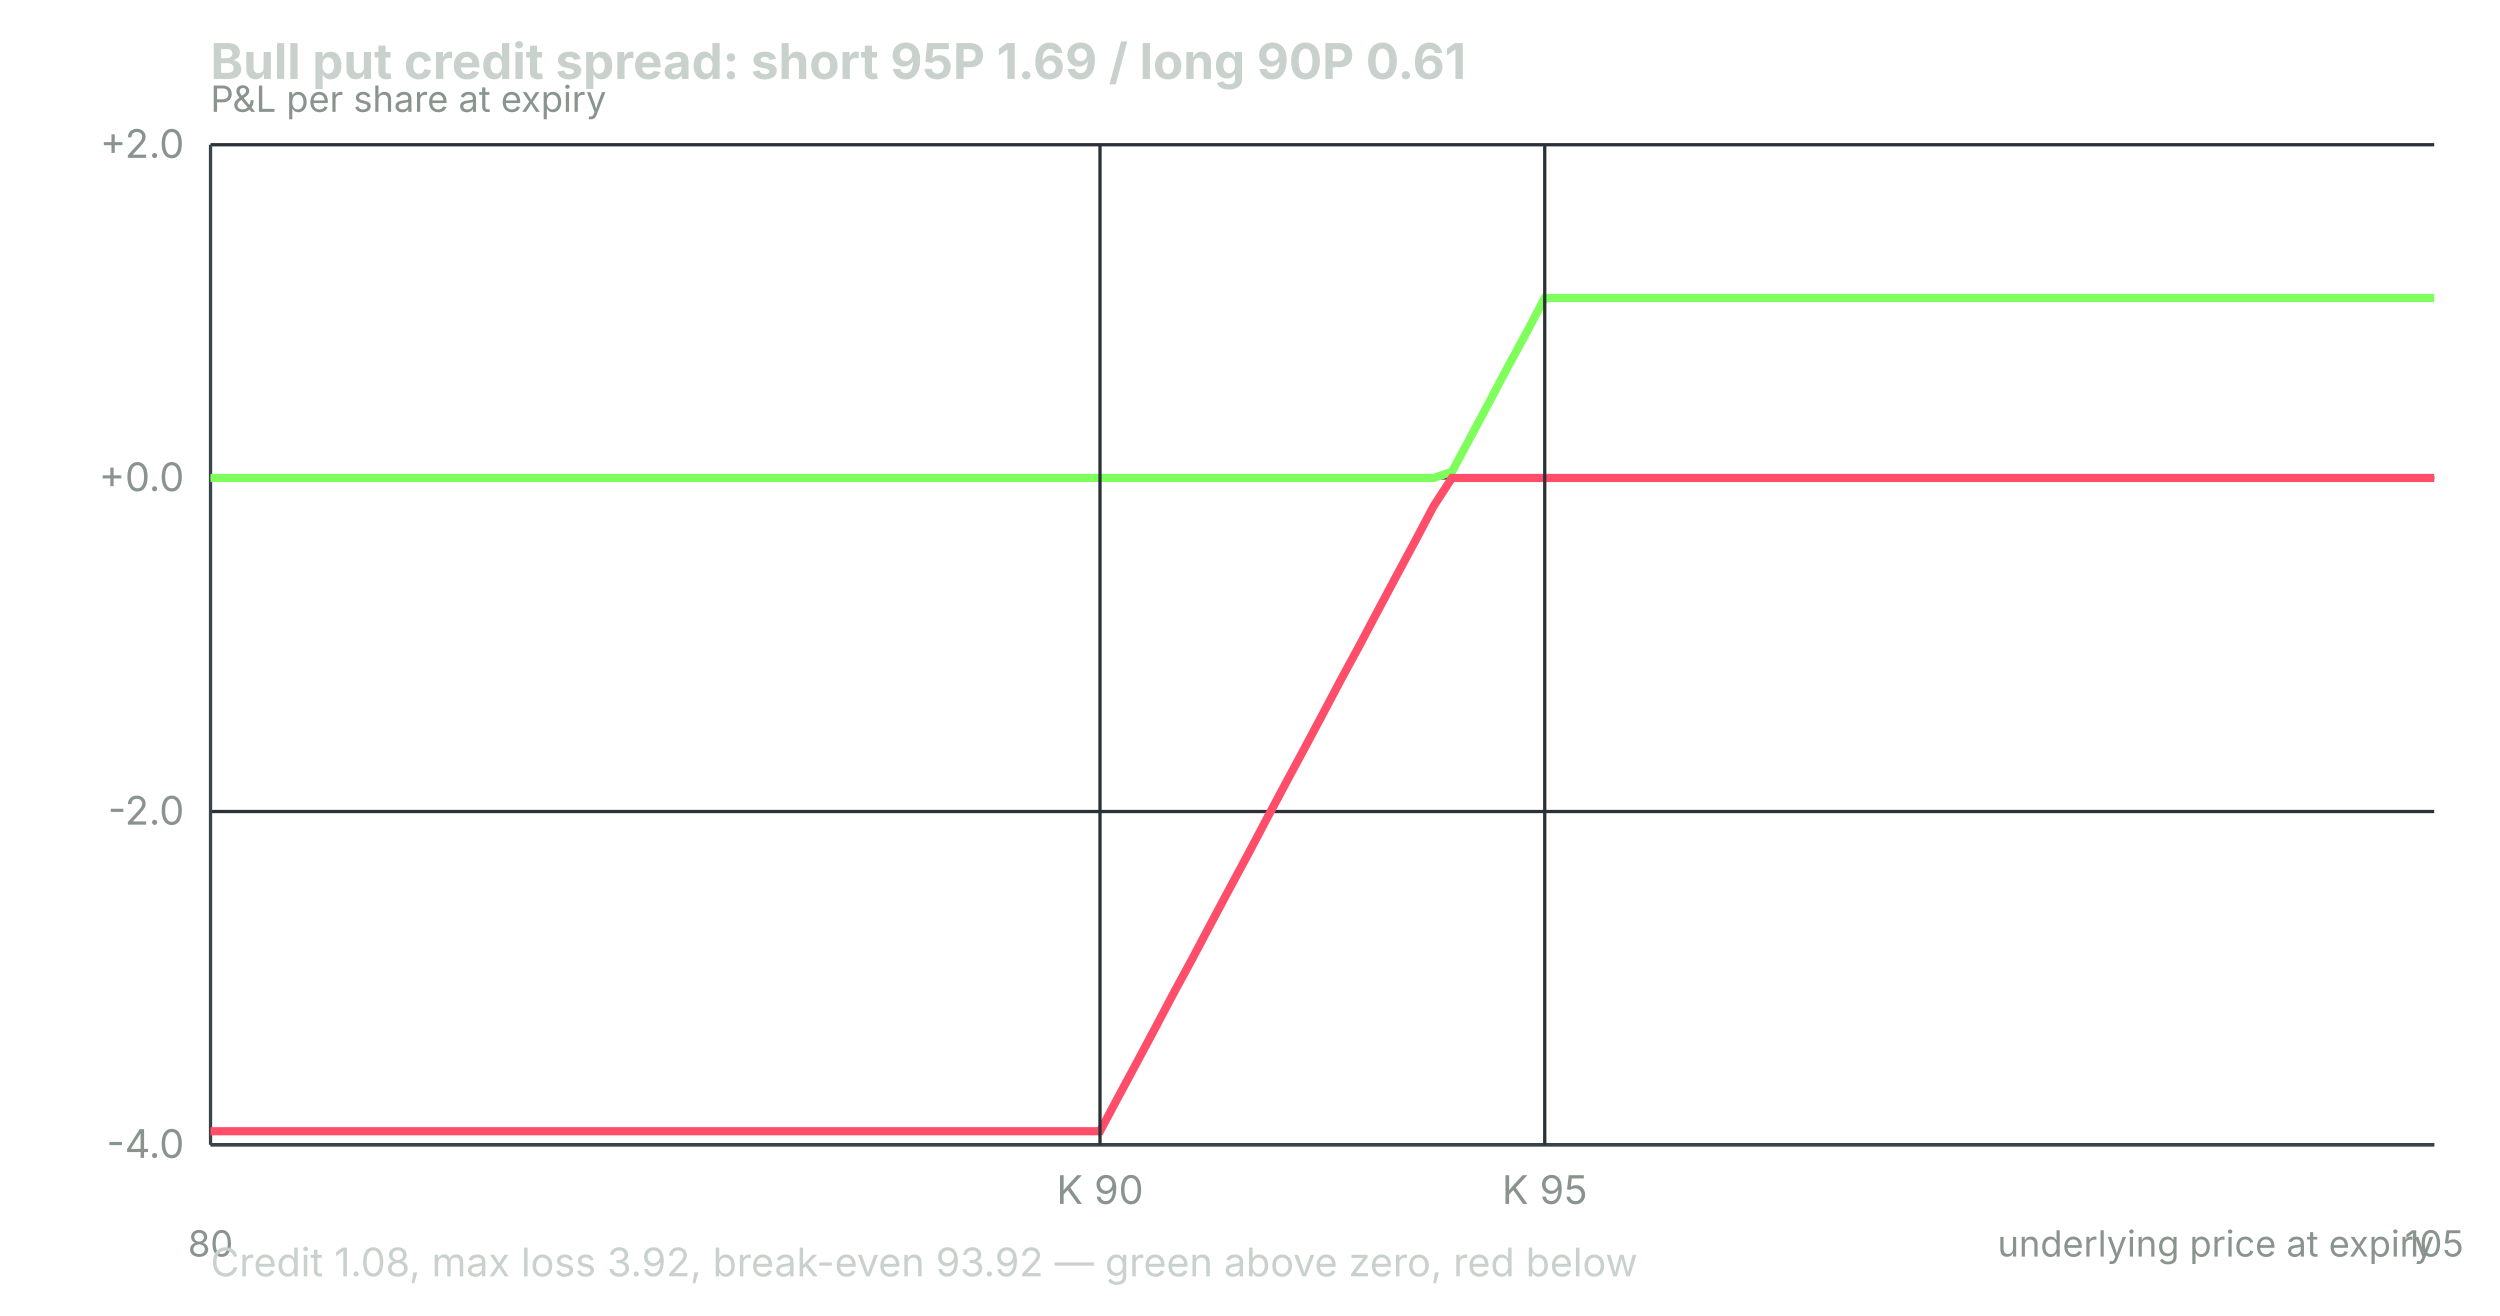
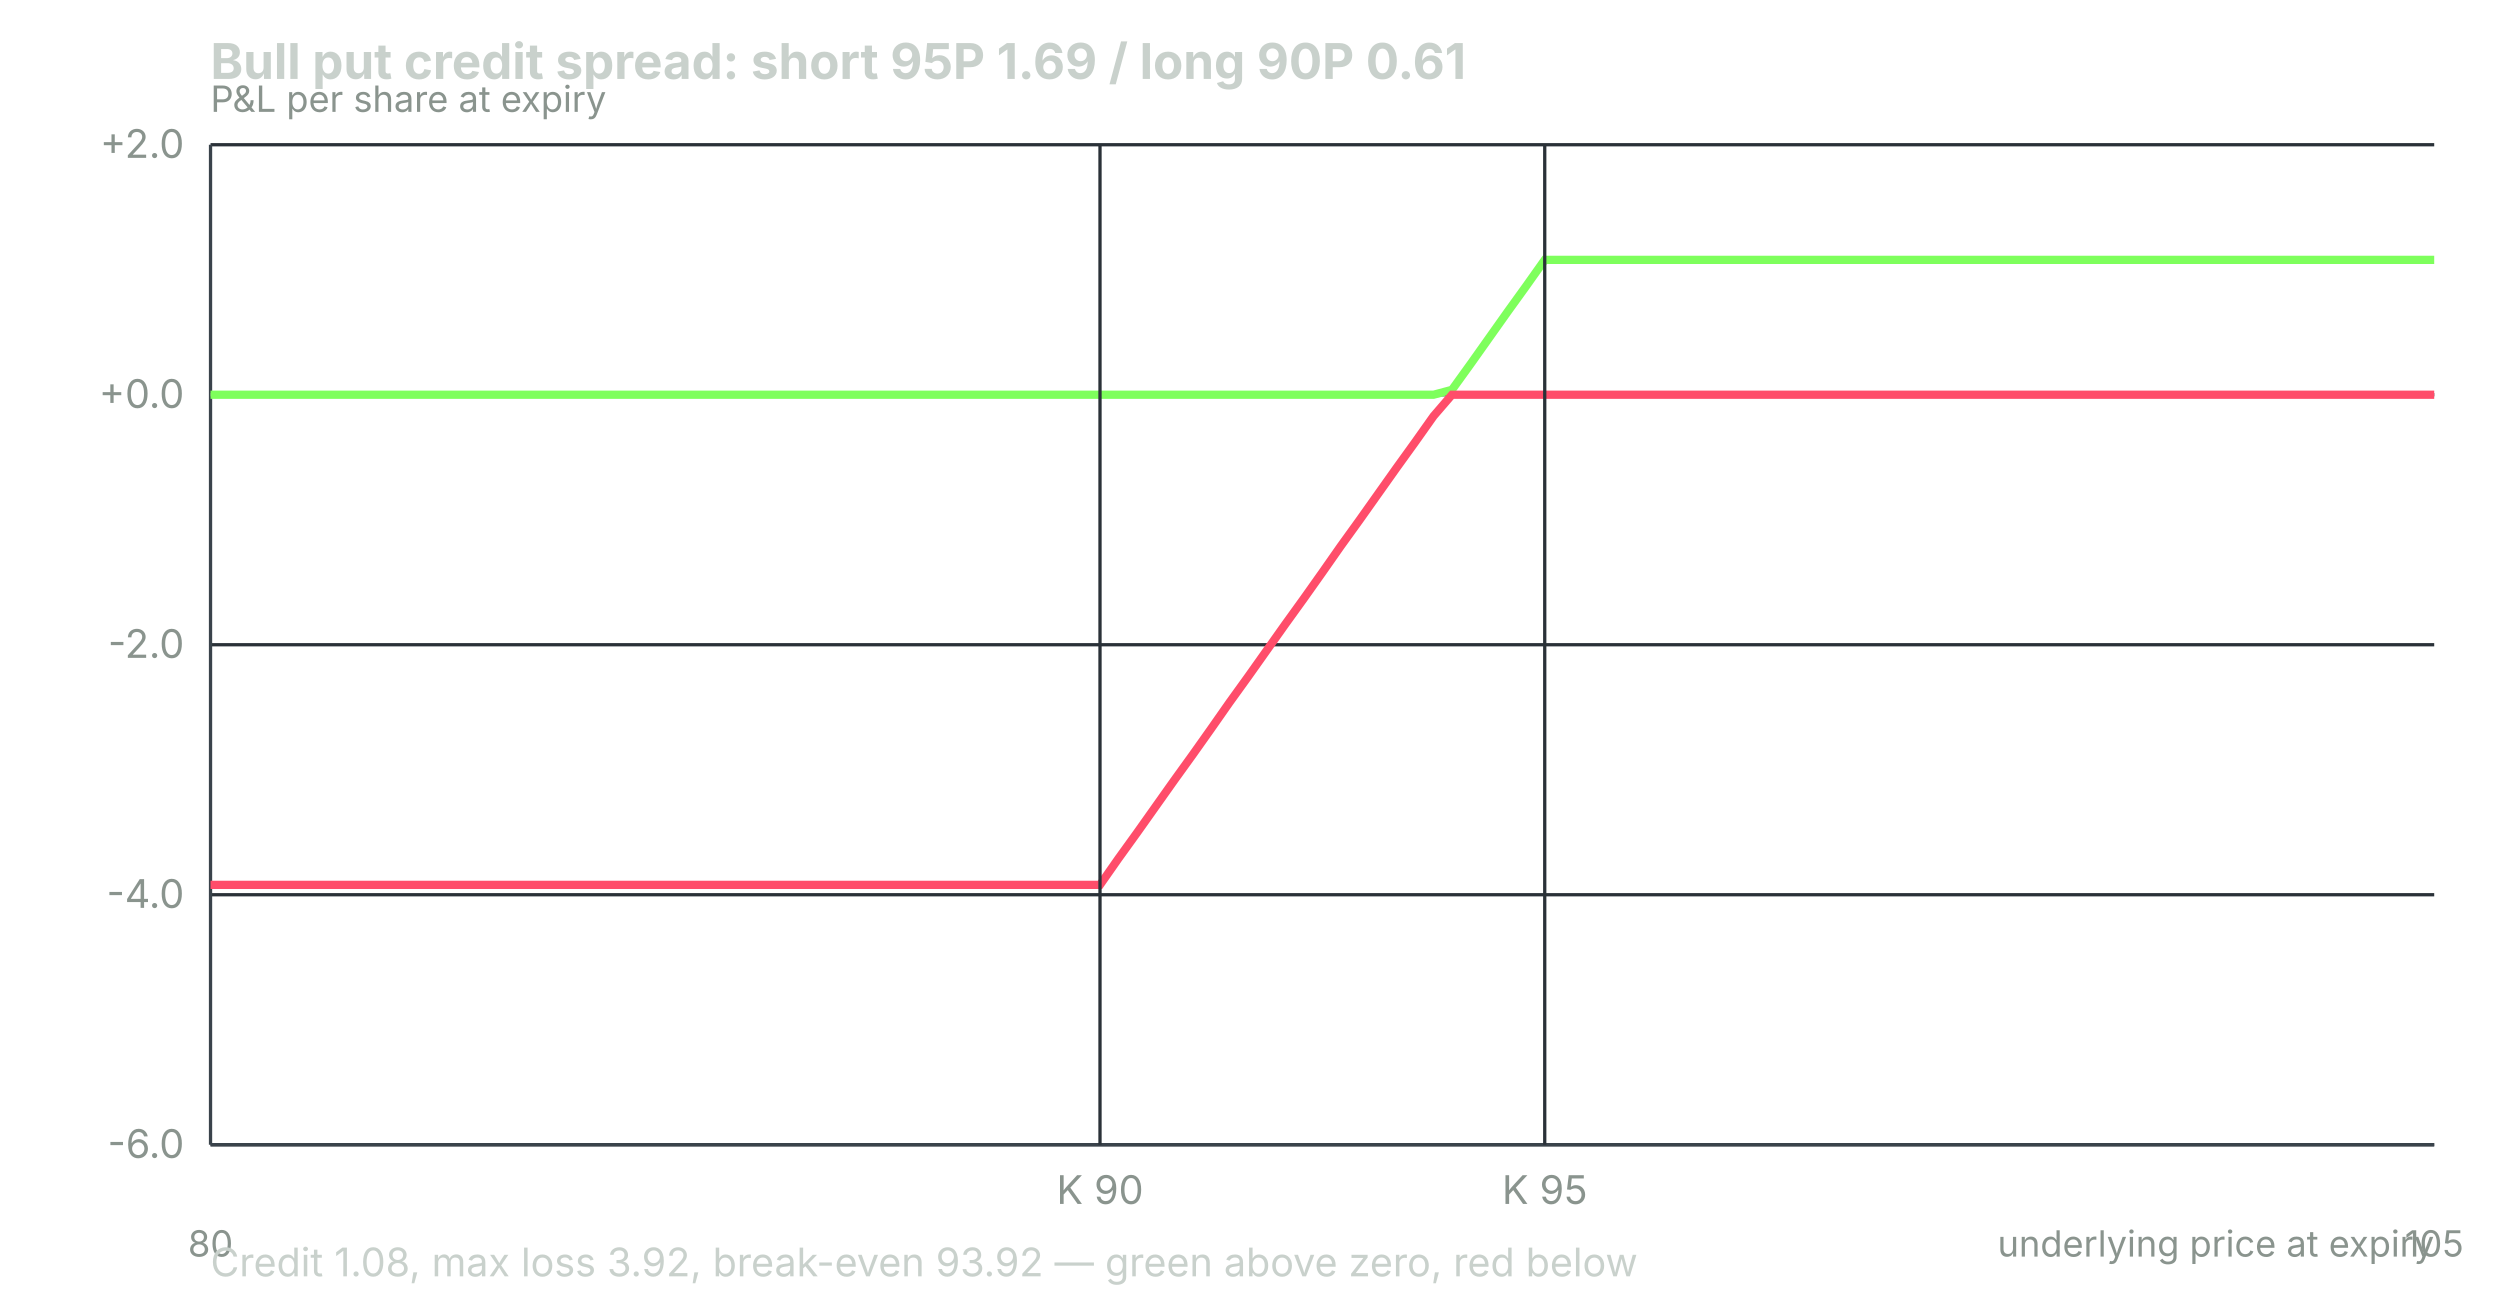
<svg xmlns="http://www.w3.org/2000/svg" viewBox="0 0 760 400" role="img" font-family="ui-sans-serif,system-ui,-apple-system,Segoe UI,sans-serif" font-size="12">
  <text x="64" y="24" fill="#c9d1cc" font-size="15" font-weight="700">Bull put credit spread: short 95P 1.69 / long 90P 0.61</text>
  <line x1="64" y1="348.0" x2="740" y2="348.0" stroke="#2a3138" stroke-width="1" />
-   <text x="56" y="352.0" fill="#8a948e" text-anchor="end">-4.0</text>
-   <line x1="64" y1="246.7" x2="740" y2="246.7" stroke="#2a3138" stroke-width="1" />
-   <text x="56" y="250.7" fill="#8a948e" text-anchor="end">-2.0</text>
-   <line x1="64" y1="145.3" x2="740" y2="145.3" stroke="#2a3138" stroke-width="1" />
-   <text x="56" y="149.3" fill="#8a948e" text-anchor="end">+0.0</text>
+   <text x="56" y="352.0" fill="#8a948e" text-anchor="end">-6.0</text>
+   <line x1="64" y1="272.0" x2="740" y2="272.0" stroke="#2a3138" stroke-width="1" />
+   <text x="56" y="276.0" fill="#8a948e" text-anchor="end">-4.0</text>
+   <line x1="64" y1="196.0" x2="740" y2="196.0" stroke="#2a3138" stroke-width="1" />
+   <text x="56" y="200.0" fill="#8a948e" text-anchor="end">-2.0</text>
+   <line x1="64" y1="120.0" x2="740" y2="120.0" stroke="#2a3138" stroke-width="1" />
+   <text x="56" y="124.0" fill="#8a948e" text-anchor="end">+0.0</text>
  <line x1="64" y1="44.0" x2="740" y2="44.0" stroke="#2a3138" stroke-width="1" />
  <text x="56" y="48.0" fill="#8a948e" text-anchor="end">+2.0</text>
  <line x1="64" y1="44" x2="64" y2="348" stroke="#3a434b" />
  <line x1="64" y1="348" x2="740" y2="348" stroke="#3a434b" />
  <text x="64" y="34" fill="#8a948e" font-size="11">P&amp;L per share at expiry</text>
-   <line x1="64" y1="145.3" x2="740" y2="145.3" stroke="#8a948e" stroke-dasharray="4 4" />
-   <polyline points="64.0,145.3 69.6,145.3 75.3,145.3 80.9,145.3 86.5,145.3 92.2,145.3 97.8,145.3 103.4,145.3 109.1,145.3 114.7,145.3 120.3,145.3 126.0,145.3 131.6,145.3 137.2,145.3 142.9,145.3 148.5,145.3 154.1,145.3 159.8,145.3 165.4,145.3 171.0,145.3 176.7,145.3 182.3,145.3 187.9,145.3 193.6,145.3 199.2,145.3 204.8,145.3 210.5,145.3 216.1,145.3 221.7,145.3 227.4,145.3 233.0,145.3 238.6,145.3 244.3,145.3 249.9,145.3 255.5,145.3 261.2,145.3 266.8,145.3 272.4,145.3 278.1,145.3 283.7,145.3 289.3,145.3 295.0,145.3 300.6,145.3 306.2,145.3 311.9,145.3 317.5,145.3 323.1,145.3 328.8,145.3 334.4,145.3 340.0,145.3 345.7,145.3 351.3,145.3 356.9,145.3 362.6,145.3 368.2,145.3 373.8,145.3 379.5,145.3 385.1,145.3 390.7,145.3 396.4,145.3 402.0,145.3 407.6,145.3 413.3,145.3 418.9,145.3 424.5,145.3 430.2,145.3 435.8,145.3 441.4,143.4 447.1,132.8 452.7,122.3 458.3,111.7 464.0,101.2 469.6,90.6 475.2,90.6 480.9,90.6 486.5,90.6 492.1,90.6 497.8,90.6 503.4,90.6 509.0,90.6 514.7,90.6 520.3,90.6 525.9,90.6 531.6,90.6 537.2,90.6 542.8,90.6 548.5,90.6 554.1,90.6 559.7,90.6 565.4,90.6 571.0,90.6 576.6,90.6 582.3,90.6 587.9,90.6 593.5,90.6 599.2,90.6 604.8,90.6 610.4,90.6 616.1,90.6 621.7,90.6 627.3,90.6 633.0,90.6 638.6,90.6 644.2,90.6 649.9,90.6 655.5,90.6 661.1,90.6 666.8,90.6 672.4,90.6 678.0,90.6 683.7,90.6 689.3,90.6 694.9,90.6 700.6,90.6 706.2,90.6 711.8,90.6 717.5,90.6 723.1,90.6 728.7,90.6 734.4,90.6 740.0,90.6" fill="none" stroke="#7eff5c" stroke-width="2.5" />
-   <polyline points="64.0,343.9 69.6,343.9 75.3,343.9 80.9,343.9 86.5,343.9 92.2,343.9 97.8,343.9 103.4,343.9 109.1,343.9 114.7,343.9 120.3,343.9 126.0,343.9 131.6,343.9 137.2,343.9 142.9,343.9 148.5,343.9 154.1,343.9 159.8,343.9 165.4,343.9 171.0,343.9 176.7,343.9 182.3,343.9 187.9,343.9 193.6,343.9 199.2,343.9 204.8,343.9 210.5,343.9 216.1,343.9 221.7,343.9 227.4,343.9 233.0,343.9 238.6,343.9 244.3,343.9 249.9,343.9 255.5,343.9 261.2,343.9 266.8,343.9 272.4,343.9 278.1,343.9 283.7,343.9 289.3,343.9 295.0,343.9 300.6,343.9 306.2,343.9 311.9,343.9 317.5,343.9 323.1,343.9 328.8,343.9 334.4,343.9 340.0,333.4 345.7,322.8 351.3,312.3 356.9,301.7 362.6,291.2 368.2,280.6 373.8,270.1 379.5,259.5 385.1,248.9 390.7,238.4 396.4,227.8 402.0,217.3 407.6,206.7 413.3,196.2 418.9,185.6 424.5,175.1 430.2,164.5 435.8,153.9 441.4,145.3 447.1,145.3 452.7,145.3 458.3,145.3 464.0,145.3 469.6,145.3 475.2,145.3 480.9,145.3 486.5,145.3 492.1,145.3 497.8,145.3 503.4,145.3 509.0,145.3 514.7,145.3 520.3,145.3 525.9,145.3 531.6,145.3 537.2,145.3 542.8,145.3 548.5,145.3 554.1,145.3 559.7,145.3 565.4,145.3 571.0,145.3 576.6,145.3 582.3,145.3 587.9,145.3 593.5,145.3 599.2,145.3 604.8,145.3 610.4,145.3 616.1,145.3 621.7,145.3 627.3,145.3 633.0,145.3 638.6,145.3 644.2,145.3 649.9,145.3 655.5,145.3 661.1,145.3 666.8,145.3 672.4,145.3 678.0,145.3 683.7,145.3 689.3,145.3 694.9,145.3 700.6,145.3 706.2,145.3 711.8,145.3 717.5,145.3 723.1,145.3 728.7,145.3 734.4,145.3 740.0,145.3" fill="none" stroke="#ff4d6a" stroke-width="2.5" />
+   <line x1="64" y1="120.0" x2="740" y2="120.0" stroke="#8a948e" stroke-dasharray="4 4" />
+   <polyline points="64.0,120.0 69.6,120.0 75.3,120.0 80.9,120.0 86.5,120.0 92.2,120.0 97.8,120.0 103.4,120.0 109.1,120.0 114.7,120.0 120.3,120.0 126.0,120.0 131.6,120.0 137.2,120.0 142.9,120.0 148.5,120.0 154.1,120.0 159.8,120.0 165.4,120.0 171.0,120.0 176.7,120.0 182.3,120.0 187.9,120.0 193.6,120.0 199.2,120.0 204.8,120.0 210.5,120.0 216.1,120.0 221.7,120.0 227.4,120.0 233.0,120.0 238.6,120.0 244.3,120.0 249.9,120.0 255.5,120.0 261.2,120.0 266.8,120.0 272.4,120.0 278.1,120.0 283.7,120.0 289.3,120.0 295.0,120.0 300.6,120.0 306.2,120.0 311.9,120.0 317.5,120.0 323.1,120.0 328.8,120.0 334.4,120.0 340.0,120.0 345.7,120.0 351.3,120.0 356.9,120.0 362.6,120.0 368.2,120.0 373.8,120.0 379.5,120.0 385.1,120.0 390.7,120.0 396.4,120.0 402.0,120.0 407.6,120.0 413.3,120.0 418.9,120.0 424.5,120.0 430.2,120.0 435.8,120.0 441.4,118.5 447.1,110.6 452.7,102.7 458.3,94.8 464.0,86.9 469.6,79.0 475.2,79.0 480.9,79.0 486.5,79.0 492.1,79.0 497.8,79.0 503.4,79.0 509.0,79.0 514.7,79.0 520.3,79.0 525.9,79.0 531.6,79.0 537.2,79.0 542.8,79.0 548.5,79.0 554.1,79.0 559.7,79.0 565.4,79.0 571.0,79.0 576.6,79.0 582.3,79.0 587.9,79.0 593.5,79.0 599.2,79.0 604.8,79.0 610.4,79.0 616.1,79.0 621.7,79.0 627.3,79.0 633.0,79.0 638.6,79.0 644.2,79.0 649.9,79.0 655.5,79.0 661.1,79.0 666.8,79.0 672.4,79.0 678.0,79.0 683.7,79.0 689.3,79.0 694.9,79.0 700.6,79.0 706.2,79.0 711.8,79.0 717.5,79.0 723.1,79.0 728.7,79.0 734.4,79.0 740.0,79.0" fill="none" stroke="#7eff5c" stroke-width="2.5" />
+   <polyline points="64.0,269.0 69.6,269.0 75.3,269.0 80.9,269.0 86.5,269.0 92.2,269.0 97.8,269.0 103.4,269.0 109.1,269.0 114.7,269.0 120.3,269.0 126.0,269.0 131.6,269.0 137.2,269.0 142.9,269.0 148.5,269.0 154.1,269.0 159.8,269.0 165.4,269.0 171.0,269.0 176.7,269.0 182.3,269.0 187.9,269.0 193.6,269.0 199.2,269.0 204.8,269.0 210.5,269.0 216.1,269.0 221.7,269.0 227.4,269.0 233.0,269.0 238.6,269.0 244.3,269.0 249.9,269.0 255.5,269.0 261.2,269.0 266.8,269.0 272.4,269.0 278.1,269.0 283.7,269.0 289.3,269.0 295.0,269.0 300.6,269.0 306.2,269.0 311.9,269.0 317.5,269.0 323.1,269.0 328.8,269.0 334.4,269.0 340.0,261.0 345.7,253.1 351.3,245.2 356.9,237.3 362.6,229.4 368.2,221.5 373.8,213.5 379.5,205.6 385.1,197.7 390.7,189.8 396.4,181.9 402.0,174.0 407.6,166.0 413.3,158.1 418.9,150.2 424.5,142.3 430.2,134.4 435.8,126.5 441.4,120.0 447.1,120.0 452.7,120.0 458.3,120.0 464.0,120.0 469.6,120.0 475.2,120.0 480.9,120.0 486.5,120.0 492.1,120.0 497.8,120.0 503.4,120.0 509.0,120.0 514.7,120.0 520.3,120.0 525.9,120.0 531.6,120.0 537.2,120.0 542.8,120.0 548.5,120.0 554.1,120.0 559.7,120.0 565.4,120.0 571.0,120.0 576.6,120.0 582.3,120.0 587.9,120.0 593.5,120.0 599.2,120.0 604.8,120.0 610.4,120.0 616.1,120.0 621.7,120.0 627.3,120.0 633.0,120.0 638.6,120.0 644.2,120.0 649.9,120.0 655.5,120.0 661.1,120.0 666.8,120.0 672.4,120.0 678.0,120.0 683.7,120.0 689.3,120.0 694.9,120.0 700.6,120.0 706.2,120.0 711.8,120.0 717.5,120.0 723.1,120.0 728.7,120.0 734.4,120.0 740.0,120.0" fill="none" stroke="#ff4d6a" stroke-width="2.5" />
  <line x1="334.4" y1="44" x2="334.4" y2="348" stroke="#2a3138" />
  <text x="334.4" y="366" fill="#8a948e" text-anchor="middle">K 90</text>
  <line x1="469.6" y1="44" x2="469.6" y2="348" stroke="#2a3138" />
  <text x="469.6" y="366" fill="#8a948e" text-anchor="middle">K 95</text>
  <text x="64.0" y="382" fill="#8a948e" text-anchor="middle" font-size="11">80</text>
  <text x="740.0" y="382" fill="#8a948e" text-anchor="middle" font-size="11">105</text>
  <text x="740" y="382" fill="#8a948e" text-anchor="end" font-size="11">underlying price at expiry</text>
  <text x="64" y="388" fill="#c9d1cc">Credit 1.08, max loss 3.92, break-even 93.92 — green above zero, red below</text>
</svg>
